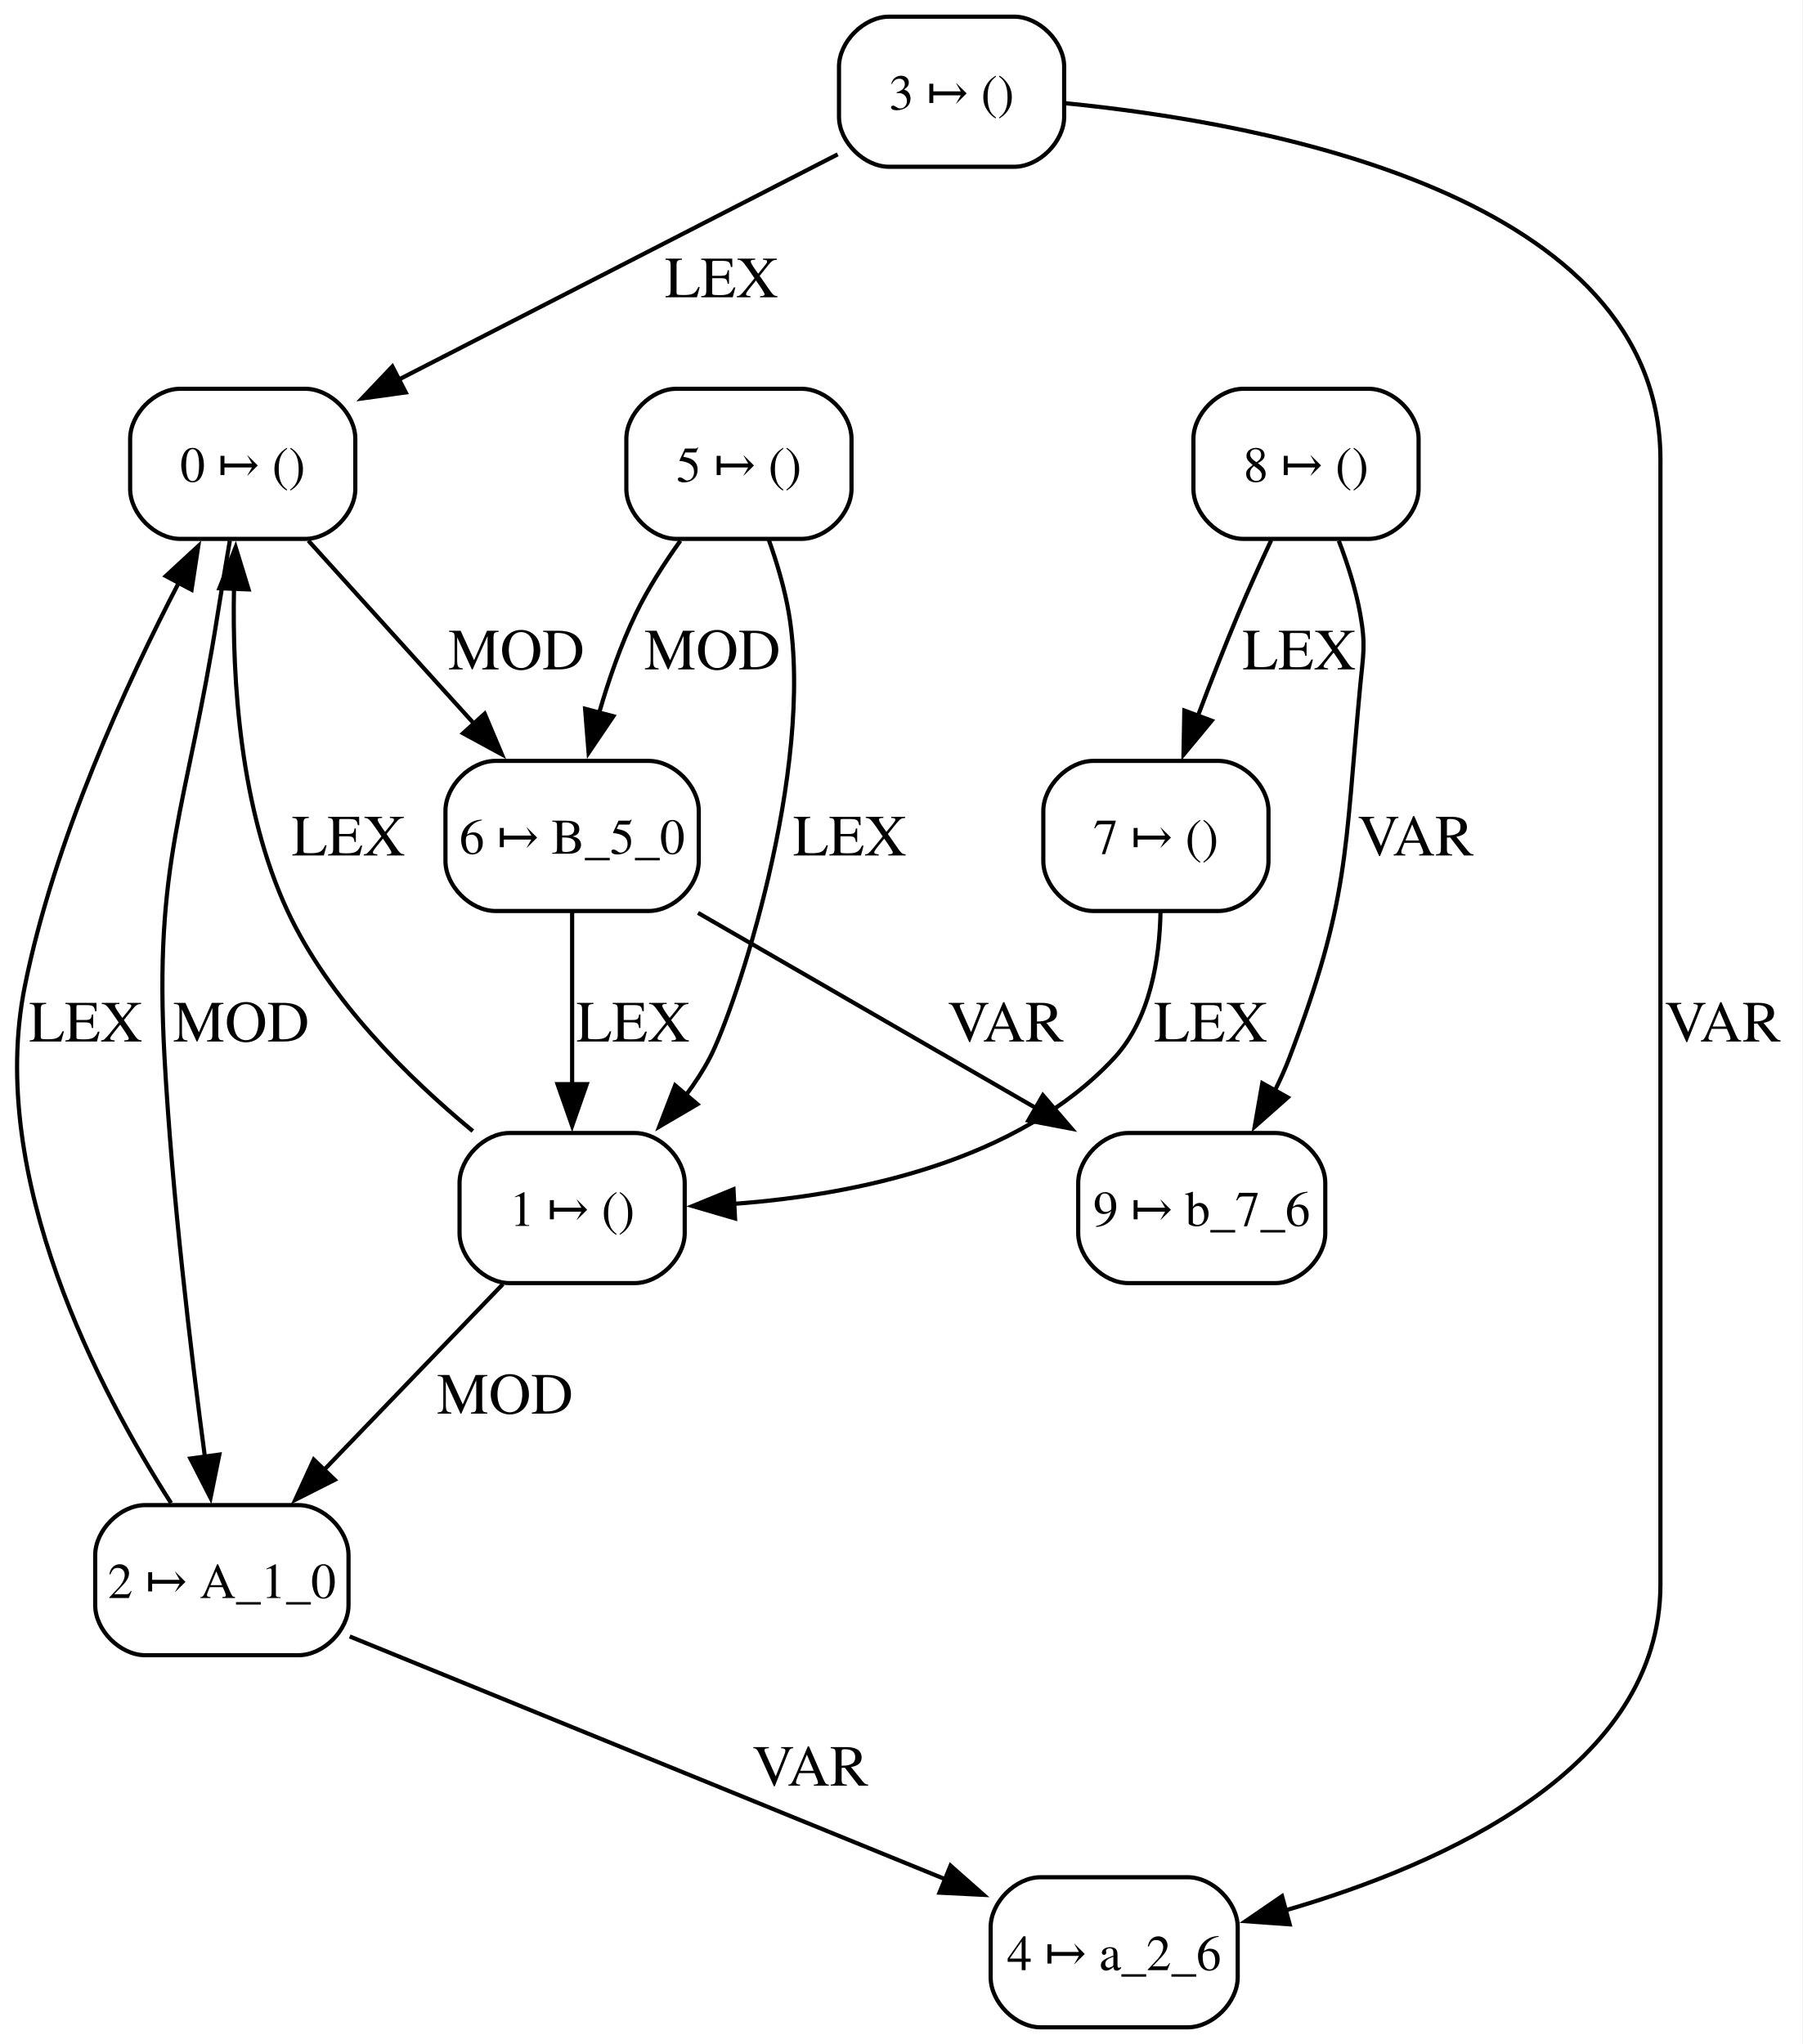
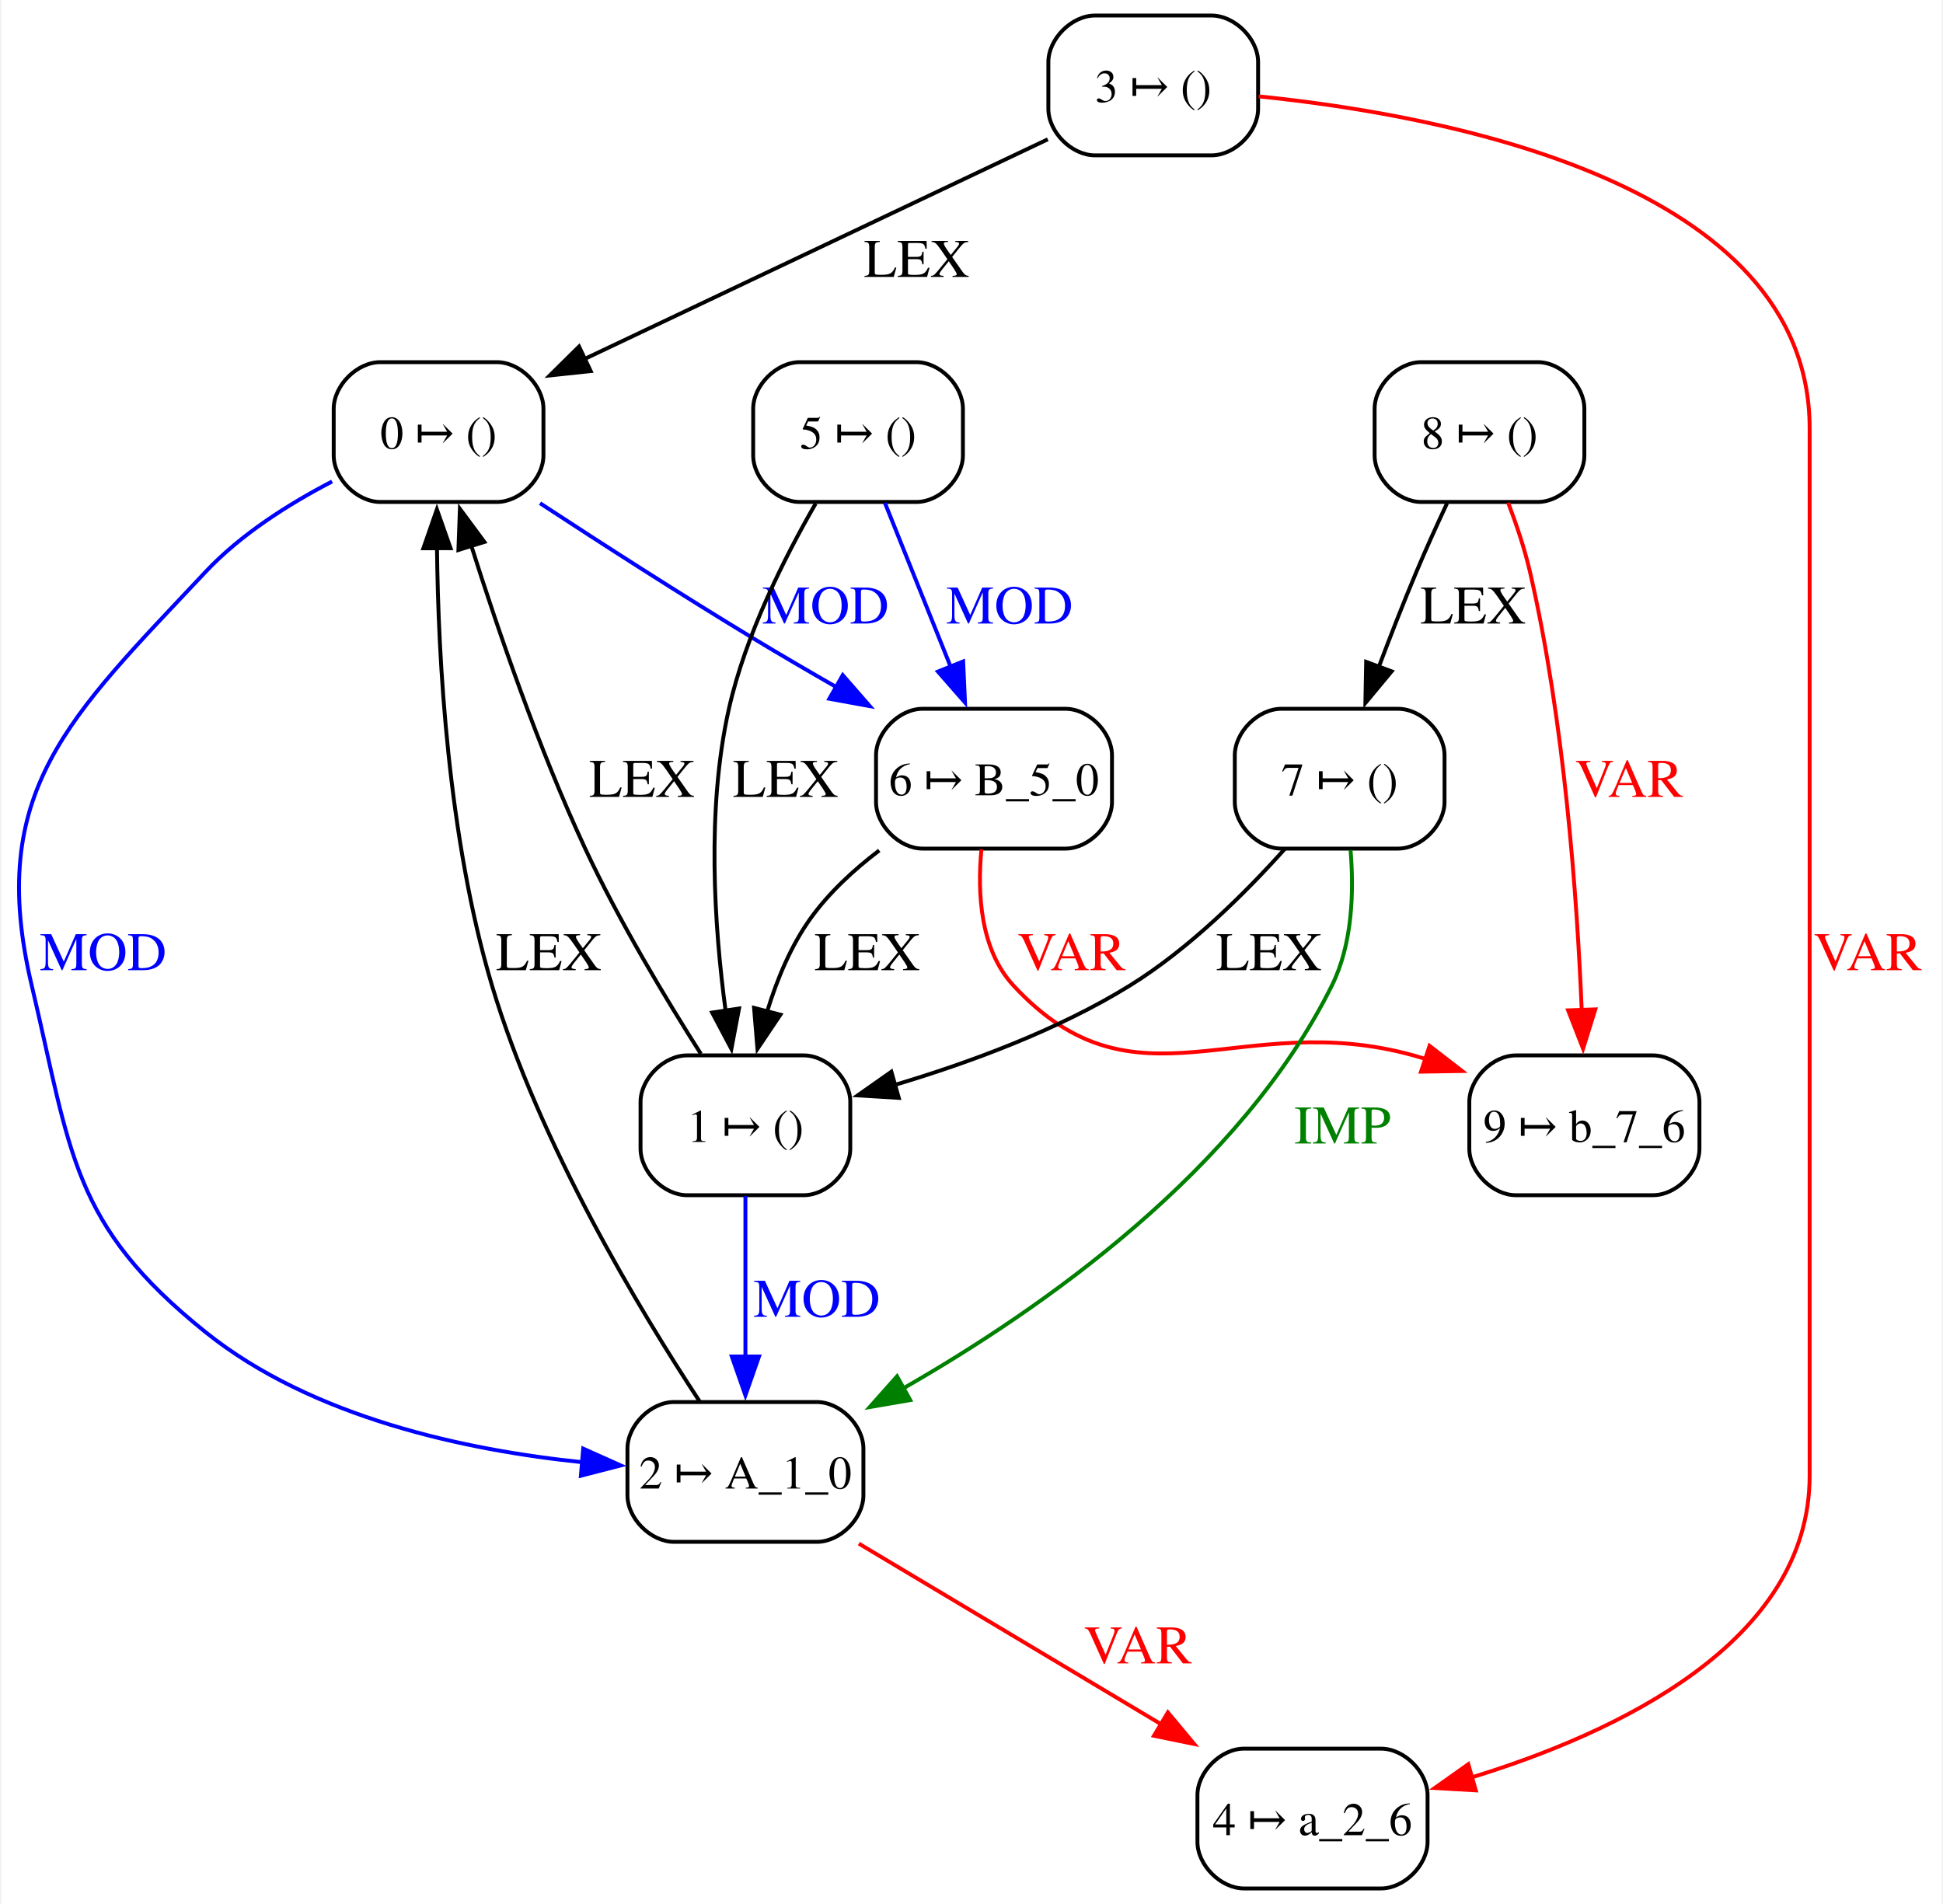
- <svg xmlns="http://www.w3.org/2000/svg" width="432pt" height="490pt" viewBox="0.00 0.00 432.20 490.25">
+ <svg xmlns="http://www.w3.org/2000/svg" width="500pt" height="490pt" viewBox="0.00 0.00 499.58 490.25">
  <g id="graph0" class="graph" transform="scale(1 1) rotate(0) translate(4 486.25)">
-     <polygon fill="white" stroke="none" points="-4,4 -4,-486.25 428.2,-486.25 428.2,4 -4,4" />
+     <polygon fill="white" stroke="none" points="-4,4 -4,-486.25 495.58,-486.25 495.58,4 -4,4" />
    <g id="node1" class="node">
-       <path fill="none" stroke="black" d="M69.2,-393C69.2,-393 39.2,-393 39.2,-393 33.2,-393 27.2,-387 27.2,-381 27.2,-381 27.2,-369 27.2,-369 27.2,-363 33.2,-357 39.2,-357 39.2,-357 69.2,-357 69.2,-357 75.2,-357 81.2,-363 81.2,-369 81.2,-369 81.2,-381 81.2,-381 81.2,-387 75.2,-393 69.2,-393" />
-       <text text-anchor="middle" x="54.2" y="-370.73" font-family="Times,serif" font-size="12.00">0 ↦ ()</text>
+       <path fill="none" stroke="black" d="M123.58,-393C123.58,-393 93.58,-393 93.58,-393 87.58,-393 81.58,-387 81.58,-381 81.58,-381 81.58,-369 81.58,-369 81.58,-363 87.58,-357 93.58,-357 93.58,-357 123.58,-357 123.58,-357 129.58,-357 135.58,-363 135.58,-369 135.58,-369 135.58,-381 135.58,-381 135.58,-387 129.58,-393 123.58,-393" />
+       <text text-anchor="middle" x="108.58" y="-370.73" font-family="Times,serif" font-size="12.00">0 ↦ ()</text>
    </g>
    <g id="node3" class="node">
-       <path fill="none" stroke="black" d="M67.57,-125.25C67.57,-125.25 30.82,-125.25 30.82,-125.25 24.82,-125.25 18.82,-119.25 18.82,-113.25 18.82,-113.25 18.82,-101.25 18.82,-101.25 18.82,-95.25 24.82,-89.25 30.82,-89.25 30.82,-89.25 67.57,-89.25 67.57,-89.25 73.57,-89.25 79.57,-95.25 79.57,-101.25 79.57,-101.25 79.57,-113.25 79.57,-113.25 79.57,-119.25 73.57,-125.25 67.57,-125.25" />
-       <text text-anchor="middle" x="49.2" y="-102.97" font-family="Times,serif" font-size="12.00">2 ↦ A_1_0</text>
+       <path fill="none" stroke="black" d="M205.96,-125.25C205.96,-125.25 169.21,-125.25 169.21,-125.25 163.21,-125.25 157.21,-119.25 157.21,-113.25 157.21,-113.25 157.21,-101.25 157.21,-101.25 157.21,-95.25 163.21,-89.25 169.21,-89.25 169.21,-89.25 205.96,-89.25 205.96,-89.25 211.96,-89.25 217.96,-95.25 217.96,-101.25 217.96,-101.25 217.96,-113.25 217.96,-113.25 217.96,-119.25 211.96,-125.25 205.96,-125.25" />
+       <text text-anchor="middle" x="187.58" y="-102.97" font-family="Times,serif" font-size="12.00">2 ↦ A_1_0</text>
    </g>
    <g id="edge1" class="edge">
-       <path fill="none" stroke="black" d="M51.11,-356.57C50.15,-350.96 49.1,-344.72 48.2,-339 40.8,-291.91 32.82,-280.1 35.45,-232.5 37.27,-199.54 41.78,-161.88 45.14,-136.74" />
-       <polygon fill="black" stroke="black" points="48.59,-137.37 46.48,-126.99 41.65,-136.42 48.59,-137.37" />
-       <text text-anchor="middle" x="53.82" y="-236.45" font-family="Times,serif" font-size="14.00">MOD</text>
+       <path fill="none" stroke="blue" d="M81.16,-362.27C70.02,-356.49 57.66,-348.67 48.58,-339 13.45,-301.56 -7.99,-282.46 3.83,-232.5 14.05,-189.32 13.98,-171.03 48.58,-143.25 76.08,-121.18 115.72,-112.82 145.64,-109.75" />
+       <polygon fill="blue" stroke="blue" points="145.81,-113.25 155.48,-108.92 145.22,-106.27 145.81,-113.25" />
+       <text text-anchor="middle" x="22.21" y="-236.45" font-family="Times,serif" font-size="14.00" fill="blue">MOD</text>
    </g>
    <g id="node7" class="node">
-       <path fill="none" stroke="black" d="M151.57,-303.75C151.57,-303.75 114.82,-303.75 114.82,-303.75 108.82,-303.75 102.82,-297.75 102.82,-291.75 102.82,-291.75 102.82,-279.75 102.82,-279.75 102.82,-273.75 108.82,-267.75 114.82,-267.75 114.82,-267.75 151.57,-267.75 151.57,-267.75 157.57,-267.75 163.57,-273.75 163.57,-279.75 163.57,-279.75 163.57,-291.75 163.57,-291.75 163.57,-297.75 157.57,-303.75 151.57,-303.75" />
-       <text text-anchor="middle" x="133.2" y="-281.48" font-family="Times,serif" font-size="12.00">6 ↦ B_5_0</text>
+       <path fill="none" stroke="black" d="M269.96,-303.75C269.96,-303.75 233.21,-303.75 233.21,-303.75 227.21,-303.75 221.21,-297.75 221.21,-291.75 221.21,-291.75 221.21,-279.75 221.21,-279.75 221.21,-273.75 227.21,-267.75 233.21,-267.75 233.21,-267.75 269.96,-267.75 269.96,-267.75 275.96,-267.75 281.96,-273.75 281.96,-279.75 281.96,-279.75 281.96,-291.75 281.96,-291.75 281.96,-297.75 275.96,-303.75 269.96,-303.75" />
+       <text text-anchor="middle" x="251.58" y="-281.48" font-family="Times,serif" font-size="12.00">6 ↦ B_5_0</text>
    </g>
    <g id="edge2" class="edge">
-       <path fill="none" stroke="black" d="M69.94,-356.58C79.13,-346.42 90.94,-333.35 101.45,-321.75 104.12,-318.8 106.92,-315.72 109.7,-312.65" />
-       <polygon fill="black" stroke="black" points="112.23,-315.07 116.35,-305.31 107.04,-310.37 112.23,-315.07" />
-       <text text-anchor="middle" x="119.82" y="-325.7" font-family="Times,serif" font-size="14.00">MOD</text>
+       <path fill="none" stroke="blue" d="M134.7,-356.68C150.51,-346.32 171.17,-333.03 189.83,-321.75 196.72,-317.59 204.11,-313.27 211.31,-309.15" />
+       <polygon fill="blue" stroke="blue" points="212.64,-312.42 219.61,-304.43 209.18,-306.33 212.64,-312.42" />
+       <text text-anchor="middle" x="208.21" y="-325.7" font-family="Times,serif" font-size="14.00" fill="blue">MOD</text>
    </g>
    <g id="node2" class="node">
-       <path fill="none" stroke="black" d="M148.2,-214.5C148.2,-214.5 118.2,-214.5 118.2,-214.5 112.2,-214.5 106.2,-208.5 106.2,-202.5 106.2,-202.5 106.2,-190.5 106.2,-190.5 106.2,-184.5 112.2,-178.5 118.2,-178.5 118.2,-178.5 148.2,-178.5 148.2,-178.5 154.2,-178.5 160.2,-184.5 160.2,-190.5 160.2,-190.5 160.2,-202.5 160.2,-202.5 160.2,-208.5 154.2,-214.5 148.2,-214.5" />
-       <text text-anchor="middle" x="133.2" y="-192.22" font-family="Times,serif" font-size="12.00">1 ↦ ()</text>
+       <path fill="none" stroke="black" d="M202.58,-214.5C202.58,-214.5 172.58,-214.5 172.58,-214.5 166.58,-214.5 160.58,-208.5 160.58,-202.5 160.58,-202.5 160.58,-190.5 160.58,-190.5 160.58,-184.5 166.58,-178.5 172.58,-178.5 172.58,-178.5 202.58,-178.5 202.58,-178.5 208.58,-178.5 214.58,-184.5 214.58,-190.5 214.58,-190.5 214.58,-202.5 214.58,-202.5 214.58,-208.5 208.58,-214.5 202.58,-214.5" />
+       <text text-anchor="middle" x="187.58" y="-192.22" font-family="Times,serif" font-size="12.00">1 ↦ ()</text>
    </g>
    <g id="edge3" class="edge">
-       <path fill="none" stroke="black" d="M109.38,-214.96C93.92,-227.73 74.86,-246.48 64.95,-267.75 53.59,-292.14 51.65,-323.02 52.11,-345.2" />
-       <polygon fill="black" stroke="black" points="48.61,-345.16 52.5,-355.01 55.6,-344.88 48.61,-345.16" />
-       <text text-anchor="middle" x="79.57" y="-281.07" font-family="Times,serif" font-size="14.00">LEX</text>
+       <path fill="none" stroke="black" d="M176.11,-214.9C167.25,-228.82 155.06,-249.03 146.33,-267.75 134.35,-293.47 123.83,-324.13 116.96,-345.88" />
+       <polygon fill="black" stroke="black" points="113.69,-344.64 114.07,-355.23 120.37,-346.71 113.69,-344.64" />
+       <text text-anchor="middle" x="160.96" y="-281.07" font-family="Times,serif" font-size="14.00">LEX</text>
    </g>
    <g id="edge4" class="edge">
-       <path fill="none" stroke="black" d="M116.6,-178.26C104.29,-165.48 87.32,-147.84 73.48,-133.47" />
-       <polygon fill="black" stroke="black" points="76.27,-131.32 66.81,-126.54 71.23,-136.17 76.27,-131.32" />
-       <text text-anchor="middle" x="117.1" y="-147.2" font-family="Times,serif" font-size="14.00">MOD</text>
+       <path fill="none" stroke="blue" d="M187.58,-178.26C187.58,-166.43 187.58,-150.45 187.58,-136.75" />
+       <polygon fill="blue" stroke="blue" points="191.08,-136.97 187.58,-126.97 184.08,-136.97 191.08,-136.97" />
+       <text text-anchor="middle" x="205.96" y="-147.2" font-family="Times,serif" font-size="14.00" fill="blue">MOD</text>
    </g>
    <g id="edge5" class="edge">
-       <path fill="none" stroke="black" d="M37.02,-125.74C20.14,-152.09 -7.32,-203.8 1.95,-249.75 9,-284.72 26.18,-322.1 38.93,-346.62" />
-       <polygon fill="black" stroke="black" points="35.75,-348.09 43.54,-355.28 41.93,-344.8 35.75,-348.09" />
-       <text text-anchor="middle" x="16.57" y="-236.45" font-family="Times,serif" font-size="14.00">LEX</text>
+       <path fill="none" stroke="black" d="M175.78,-125.43C160.55,-148.58 134.53,-191.64 122.33,-232.5 111.02,-270.37 108.48,-316.22 108.17,-345.26" />
+       <polygon fill="black" stroke="black" points="104.67,-345.08 108.15,-355.09 111.67,-345.09 104.67,-345.08" />
+       <text text-anchor="middle" x="136.96" y="-236.45" font-family="Times,serif" font-size="14.00">LEX</text>
    </g>
    <g id="node5" class="node">
-       <path fill="none" stroke="black" d="M280.82,-36C280.82,-36 245.57,-36 245.57,-36 239.57,-36 233.57,-30 233.57,-24 233.57,-24 233.57,-12 233.57,-12 233.57,-6 239.57,0 245.57,0 245.57,0 280.82,0 280.82,0 286.82,0 292.82,-6 292.82,-12 292.82,-12 292.82,-24 292.82,-24 292.82,-30 286.82,-36 280.82,-36" />
-       <text text-anchor="middle" x="263.2" y="-13.72" font-family="Times,serif" font-size="12.00">4 ↦ a_2_6</text>
+       <path fill="none" stroke="black" d="M351.21,-36C351.21,-36 315.96,-36 315.96,-36 309.96,-36 303.96,-30 303.96,-24 303.96,-24 303.96,-12 303.96,-12 303.96,-6 309.96,0 315.96,0 315.96,0 351.21,0 351.21,0 357.21,0 363.21,-6 363.21,-12 363.21,-12 363.21,-24 363.21,-24 363.21,-30 357.21,-36 351.21,-36" />
+       <text text-anchor="middle" x="333.58" y="-13.72" font-family="Times,serif" font-size="12.00">4 ↦ a_2_6</text>
    </g>
    <g id="edge6" class="edge">
-       <path fill="none" stroke="black" d="M79.86,-93.75C117.42,-78.44 181.16,-52.45 222.71,-35.51" />
-       <polygon fill="black" stroke="black" points="223.95,-38.78 231.88,-31.77 221.3,-32.3 223.95,-38.78" />
-       <text text-anchor="middle" x="190.37" y="-57.95" font-family="Times,serif" font-size="14.00">VAR</text>
+       <path fill="none" stroke="red" d="M216.78,-88.8C239.16,-75.43 270.26,-56.84 294.74,-42.21" />
+       <polygon fill="red" stroke="red" points="296.35,-45.33 303.14,-37.19 292.76,-39.32 296.35,-45.33" />
+       <text text-anchor="middle" x="288.66" y="-57.95" font-family="Times,serif" font-size="14.00" fill="red">VAR</text>
    </g>
    <g id="node4" class="node">
-       <path fill="none" stroke="black" d="M239.2,-482.25C239.2,-482.25 209.2,-482.25 209.2,-482.25 203.2,-482.25 197.2,-476.25 197.2,-470.25 197.2,-470.25 197.2,-458.25 197.2,-458.25 197.2,-452.25 203.2,-446.25 209.2,-446.25 209.2,-446.25 239.2,-446.25 239.2,-446.25 245.2,-446.25 251.2,-452.25 251.2,-458.25 251.2,-458.25 251.2,-470.25 251.2,-470.25 251.2,-476.25 245.2,-482.25 239.2,-482.25" />
-       <text text-anchor="middle" x="224.2" y="-459.98" font-family="Times,serif" font-size="12.00">3 ↦ ()</text>
+       <path fill="none" stroke="black" d="M307.58,-482.25C307.58,-482.25 277.58,-482.25 277.58,-482.25 271.58,-482.25 265.58,-476.25 265.58,-470.25 265.58,-470.25 265.58,-458.25 265.58,-458.25 265.58,-452.25 271.58,-446.25 277.58,-446.25 277.58,-446.25 307.58,-446.25 307.58,-446.25 313.58,-446.25 319.58,-452.25 319.58,-458.25 319.58,-458.25 319.58,-470.25 319.58,-470.25 319.58,-476.25 313.58,-482.25 307.58,-482.25" />
+       <text text-anchor="middle" x="292.58" y="-459.98" font-family="Times,serif" font-size="12.00">3 ↦ ()</text>
    </g>
    <g id="edge7" class="edge">
-       <path fill="none" stroke="black" d="M196.89,-449.23C168.26,-434.54 123.11,-411.37 91.27,-395.03" />
-       <polygon fill="black" stroke="black" points="93.29,-392.13 82.79,-390.67 90.09,-398.35 93.29,-392.13" />
-       <text text-anchor="middle" x="169.05" y="-414.95" font-family="Times,serif" font-size="14.00">LEX</text>
+       <path fill="none" stroke="black" d="M265.43,-450.38C233.77,-435.36 181.26,-410.46 145.81,-393.65" />
+       <polygon fill="black" stroke="black" points="147.75,-390.7 137.21,-389.58 144.75,-397.02 147.75,-390.7" />
+       <text text-anchor="middle" x="231.69" y="-414.95" font-family="Times,serif" font-size="14.00">LEX</text>
    </g>
    <g id="edge8" class="edge">
-       <path fill="none" stroke="black" d="M251.51,-461.49C299.57,-456.74 394.2,-439.36 394.2,-376 394.2,-376 394.2,-376 394.2,-106.25 394.2,-62.35 342.62,-39.19 304.19,-28.03" />
-       <polygon fill="black" stroke="black" points="305.28,-24.7 294.71,-25.46 303.45,-31.45 305.28,-24.7" />
-       <text text-anchor="middle" x="409.2" y="-236.45" font-family="Times,serif" font-size="14.00">VAR</text>
+       <path fill="none" stroke="red" d="M319.74,-461.43C367.51,-456.59 461.58,-439.07 461.58,-376 461.58,-376 461.58,-376 461.58,-106.25 461.58,-63.29 411.75,-39.97 374.27,-28.51" />
+       <polygon fill="red" stroke="red" points="375.63,-25.26 365.05,-25.87 373.7,-31.99 375.63,-25.26" />
+       <text text-anchor="middle" x="476.58" y="-236.45" font-family="Times,serif" font-size="14.00" fill="red">VAR</text>
    </g>
    <g id="node6" class="node">
-       <path fill="none" stroke="black" d="M188.2,-393C188.2,-393 158.2,-393 158.2,-393 152.2,-393 146.2,-387 146.2,-381 146.2,-381 146.2,-369 146.2,-369 146.2,-363 152.2,-357 158.2,-357 158.2,-357 188.2,-357 188.2,-357 194.2,-357 200.2,-363 200.2,-369 200.2,-369 200.2,-381 200.2,-381 200.2,-387 194.2,-393 188.2,-393" />
-       <text text-anchor="middle" x="173.2" y="-370.73" font-family="Times,serif" font-size="12.00">5 ↦ ()</text>
+       <path fill="none" stroke="black" d="M231.58,-393C231.58,-393 201.58,-393 201.58,-393 195.58,-393 189.58,-387 189.58,-381 189.58,-381 189.58,-369 189.58,-369 189.58,-363 195.58,-357 201.58,-357 201.58,-357 231.58,-357 231.58,-357 237.58,-357 243.58,-363 243.58,-369 243.58,-369 243.58,-381 243.58,-381 243.58,-387 237.58,-393 231.58,-393" />
+       <text text-anchor="middle" x="216.58" y="-370.73" font-family="Times,serif" font-size="12.00">5 ↦ ()</text>
    </g>
    <g id="edge9" class="edge">
-       <path fill="none" stroke="black" d="M180.34,-356.85C182.33,-351.26 184.21,-344.96 185.2,-339 191.44,-301.55 172.29,-244.11 166.2,-232.5 164.58,-229.42 162.62,-226.41 160.47,-223.54" />
-       <polygon fill="black" stroke="black" points="163.24,-221.4 154.1,-216.04 157.9,-225.93 163.24,-221.4" />
-       <text text-anchor="middle" x="199.8" y="-281.07" font-family="Times,serif" font-size="14.00">LEX</text>
+       <path fill="none" stroke="black" d="M205.67,-356.6C197.72,-342.84 187.62,-322.84 183.33,-303.75 177.52,-277.88 179.57,-247.6 182.48,-226" />
+       <polygon fill="black" stroke="black" points="185.94,-226.58 183.97,-216.17 179.01,-225.53 185.94,-226.58" />
+       <text text-anchor="middle" x="197.96" y="-281.07" font-family="Times,serif" font-size="14.00">LEX</text>
    </g>
    <g id="edge10" class="edge">
-       <path fill="none" stroke="black" d="M159.15,-356.54C155.29,-351.15 151.36,-345.03 148.45,-339 144.86,-331.57 141.95,-323.12 139.66,-315.22" />
-       <polygon fill="black" stroke="black" points="143.08,-314.46 137.15,-305.69 136.31,-316.25 143.08,-314.46" />
-       <text text-anchor="middle" x="166.82" y="-325.7" font-family="Times,serif" font-size="14.00">MOD</text>
+       <path fill="none" stroke="blue" d="M223.5,-356.76C228.34,-344.69 234.91,-328.31 240.48,-314.42" />
+       <polygon fill="blue" stroke="blue" points="243.64,-315.94 244.12,-305.36 237.15,-313.33 243.64,-315.94" />
+       <text text-anchor="middle" x="255.59" y="-325.7" font-family="Times,serif" font-size="14.00" fill="blue">MOD</text>
    </g>
    <g id="edge11" class="edge">
-       <path fill="none" stroke="black" d="M133.2,-267.51C133.2,-255.68 133.2,-239.7 133.2,-226" />
-       <polygon fill="black" stroke="black" points="136.7,-226.22 133.2,-216.22 129.7,-226.22 136.7,-226.22" />
-       <text text-anchor="middle" x="147.82" y="-236.45" font-family="Times,serif" font-size="14.00">LEX</text>
+       <path fill="none" stroke="black" d="M222.04,-267.28C215.49,-262.3 209.09,-256.39 204.33,-249.75 199.28,-242.7 195.7,-234.05 193.19,-225.83" />
+       <polygon fill="black" stroke="black" points="196.59,-224.98 190.68,-216.18 189.81,-226.74 196.59,-224.98" />
+       <text text-anchor="middle" x="218.96" y="-236.45" font-family="Times,serif" font-size="14.00">LEX</text>
    </g>
    <g id="node10" class="node">
-       <path fill="none" stroke="black" d="M301.82,-214.5C301.82,-214.5 266.57,-214.5 266.57,-214.5 260.57,-214.5 254.57,-208.5 254.57,-202.5 254.57,-202.5 254.57,-190.5 254.57,-190.5 254.57,-184.5 260.57,-178.5 266.57,-178.5 266.57,-178.5 301.82,-178.5 301.82,-178.5 307.82,-178.5 313.82,-184.5 313.82,-190.5 313.82,-190.5 313.82,-202.5 313.82,-202.5 313.82,-208.5 307.82,-214.5 301.82,-214.5" />
-       <text text-anchor="middle" x="284.2" y="-192.22" font-family="Times,serif" font-size="12.00">9 ↦ b_7_6</text>
+       <path fill="none" stroke="black" d="M421.21,-214.5C421.21,-214.5 385.96,-214.5 385.96,-214.5 379.96,-214.5 373.96,-208.5 373.96,-202.5 373.96,-202.5 373.96,-190.5 373.96,-190.5 373.96,-184.5 379.96,-178.5 385.96,-178.5 385.96,-178.5 421.21,-178.5 421.21,-178.5 427.21,-178.5 433.21,-184.5 433.21,-190.5 433.21,-190.5 433.21,-202.5 433.21,-202.5 433.21,-208.5 427.21,-214.5 421.21,-214.5" />
+       <text text-anchor="middle" x="403.58" y="-192.22" font-family="Times,serif" font-size="12.00">9 ↦ b_7_6</text>
    </g>
    <g id="edge12" class="edge">
-       <path fill="none" stroke="black" d="M163.39,-267.3C186.72,-253.83 219.2,-235.06 244.61,-220.38" />
-       <polygon fill="black" stroke="black" points="246.1,-223.56 253.01,-215.52 242.6,-217.5 246.1,-223.56" />
-       <text text-anchor="middle" x="237.22" y="-236.45" font-family="Times,serif" font-size="14.00">VAR</text>
+       <path fill="none" stroke="red" d="M248.35,-267.56C247.26,-256.19 248.04,-241.73 256.58,-232.5 288.14,-198.39 314.81,-226.93 359.58,-214.5 360.73,-214.18 361.88,-213.85 363.05,-213.49" />
+       <polygon fill="red" stroke="red" points="363.73,-216.96 372.11,-210.48 361.52,-210.31 363.73,-216.96" />
+       <text text-anchor="middle" x="271.58" y="-236.45" font-family="Times,serif" font-size="14.00" fill="red">VAR</text>
    </g>
    <g id="node8" class="node">
-       <path fill="none" stroke="black" d="M288.2,-303.75C288.2,-303.75 258.2,-303.75 258.2,-303.75 252.2,-303.75 246.2,-297.75 246.2,-291.75 246.2,-291.75 246.2,-279.75 246.2,-279.75 246.2,-273.75 252.2,-267.75 258.2,-267.75 258.2,-267.75 288.2,-267.75 288.2,-267.75 294.2,-267.75 300.2,-273.75 300.2,-279.75 300.2,-279.75 300.2,-291.75 300.2,-291.75 300.2,-297.75 294.2,-303.75 288.2,-303.75" />
-       <text text-anchor="middle" x="273.2" y="-281.48" font-family="Times,serif" font-size="12.00">7 ↦ ()</text>
+       <path fill="none" stroke="black" d="M355.58,-303.75C355.58,-303.75 325.58,-303.75 325.58,-303.75 319.58,-303.75 313.58,-297.75 313.58,-291.75 313.58,-291.75 313.58,-279.75 313.58,-279.75 313.58,-273.75 319.58,-267.75 325.58,-267.75 325.58,-267.75 355.58,-267.75 355.58,-267.75 361.58,-267.75 367.58,-273.75 367.58,-279.75 367.58,-279.75 367.58,-291.75 367.58,-291.75 367.58,-297.75 361.58,-303.75 355.58,-303.75" />
+       <text text-anchor="middle" x="340.58" y="-281.48" font-family="Times,serif" font-size="12.00">7 ↦ ()</text>
    </g>
    <g id="edge13" class="edge">
-       <path fill="none" stroke="black" d="M274.31,-267.63C274.1,-256.29 271.87,-241.84 263.2,-232.5 240.06,-207.59 201.25,-199.69 172.04,-197.51" />
-       <polygon fill="black" stroke="black" points="172.27,-194.01 162.09,-196.98 171.9,-201 172.27,-194.01" />
-       <text text-anchor="middle" x="286.37" y="-236.45" font-family="Times,serif" font-size="14.00">LEX</text>
+       <path fill="none" stroke="black" d="M326.5,-267.72C316.39,-256.42 301.89,-241.98 286.58,-232.5 268.01,-221 245.14,-212.6 226.06,-206.91" />
+       <polygon fill="black" stroke="black" points="227.07,-203.56 216.49,-204.21 225.16,-210.3 227.07,-203.56" />
+       <text text-anchor="middle" x="322.39" y="-236.45" font-family="Times,serif" font-size="14.00">LEX</text>
+     </g>
+     <g id="edge14" class="edge">
+       <path fill="none" stroke="green" d="M343.38,-267.41C344.27,-256.79 343.91,-243.24 338.58,-232.5 315.08,-185.1 264.23,-149.36 228.04,-128.66" />
+       <polygon fill="green" stroke="green" points="230.02,-125.75 219.58,-123.95 226.62,-131.87 230.02,-125.75" />
+       <text text-anchor="middle" x="341.3" y="-191.82" font-family="Times,serif" font-size="14.00" fill="green">IMP</text>
    </g>
    <g id="node9" class="node">
-       <path fill="none" stroke="black" d="M324.2,-393C324.2,-393 294.2,-393 294.2,-393 288.2,-393 282.2,-387 282.2,-381 282.2,-381 282.2,-369 282.2,-369 282.2,-363 288.2,-357 294.2,-357 294.2,-357 324.2,-357 324.2,-357 330.2,-357 336.2,-363 336.2,-369 336.2,-369 336.2,-381 336.2,-381 336.2,-387 330.2,-393 324.2,-393" />
-       <text text-anchor="middle" x="309.2" y="-370.73" font-family="Times,serif" font-size="12.00">8 ↦ ()</text>
-     </g>
-     <g id="edge14" class="edge">
-       <path fill="none" stroke="black" d="M300.85,-356.67C298.23,-351.07 295.39,-344.81 292.95,-339 289.63,-331.1 286.25,-322.43 283.24,-314.46" />
-       <polygon fill="black" stroke="black" points="286.58,-313.39 279.82,-305.24 280.02,-315.83 286.58,-313.39" />
-       <text text-anchor="middle" x="307.57" y="-325.7" font-family="Times,serif" font-size="14.00">LEX</text>
+       <path fill="none" stroke="black" d="M391.58,-393C391.58,-393 361.58,-393 361.58,-393 355.58,-393 349.58,-387 349.58,-381 349.58,-381 349.58,-369 349.58,-369 349.58,-363 355.58,-357 361.58,-357 361.58,-357 391.58,-357 391.58,-357 397.58,-357 403.58,-363 403.58,-369 403.58,-369 403.58,-381 403.58,-381 403.58,-387 397.58,-393 391.58,-393" />
+       <text text-anchor="middle" x="376.58" y="-370.73" font-family="Times,serif" font-size="12.00">8 ↦ ()</text>
    </g>
    <g id="edge15" class="edge">
-       <path fill="none" stroke="black" d="M317.07,-356.54C319.17,-351.04 321.15,-344.87 322.2,-339 323.56,-331.45 322.92,-329.38 322.2,-321.75 318.41,-281.55 319.59,-270.23 305.2,-232.5 304.18,-229.83 302.97,-227.14 301.64,-224.5" />
-       <polygon fill="black" stroke="black" points="304.83,-223.03 296.89,-216.01 298.72,-226.45 304.83,-223.03" />
-       <text text-anchor="middle" x="335.53" y="-281.07" font-family="Times,serif" font-size="14.00">VAR</text>
+       <path fill="none" stroke="black" d="M368.23,-356.67C365.61,-351.07 362.77,-344.81 360.33,-339 357.01,-331.1 353.63,-322.43 350.63,-314.46" />
+       <polygon fill="black" stroke="black" points="353.96,-313.39 347.2,-305.24 347.4,-315.83 353.96,-313.39" />
+       <text text-anchor="middle" x="374.96" y="-325.7" font-family="Times,serif" font-size="14.00">LEX</text>
+     </g>
+     <g id="edge16" class="edge">
+       <path fill="none" stroke="red" d="M383.96,-356.82C386.09,-351.23 388.21,-344.94 389.58,-339 398.48,-300.49 401.73,-254.79 402.91,-225.97" />
+       <polygon fill="red" stroke="red" points="406.4,-226.35 403.25,-216.23 399.4,-226.1 406.4,-226.35" />
+       <text text-anchor="middle" x="415.13" y="-281.07" font-family="Times,serif" font-size="14.00" fill="red">VAR</text>
    </g>
  </g>
</svg>
